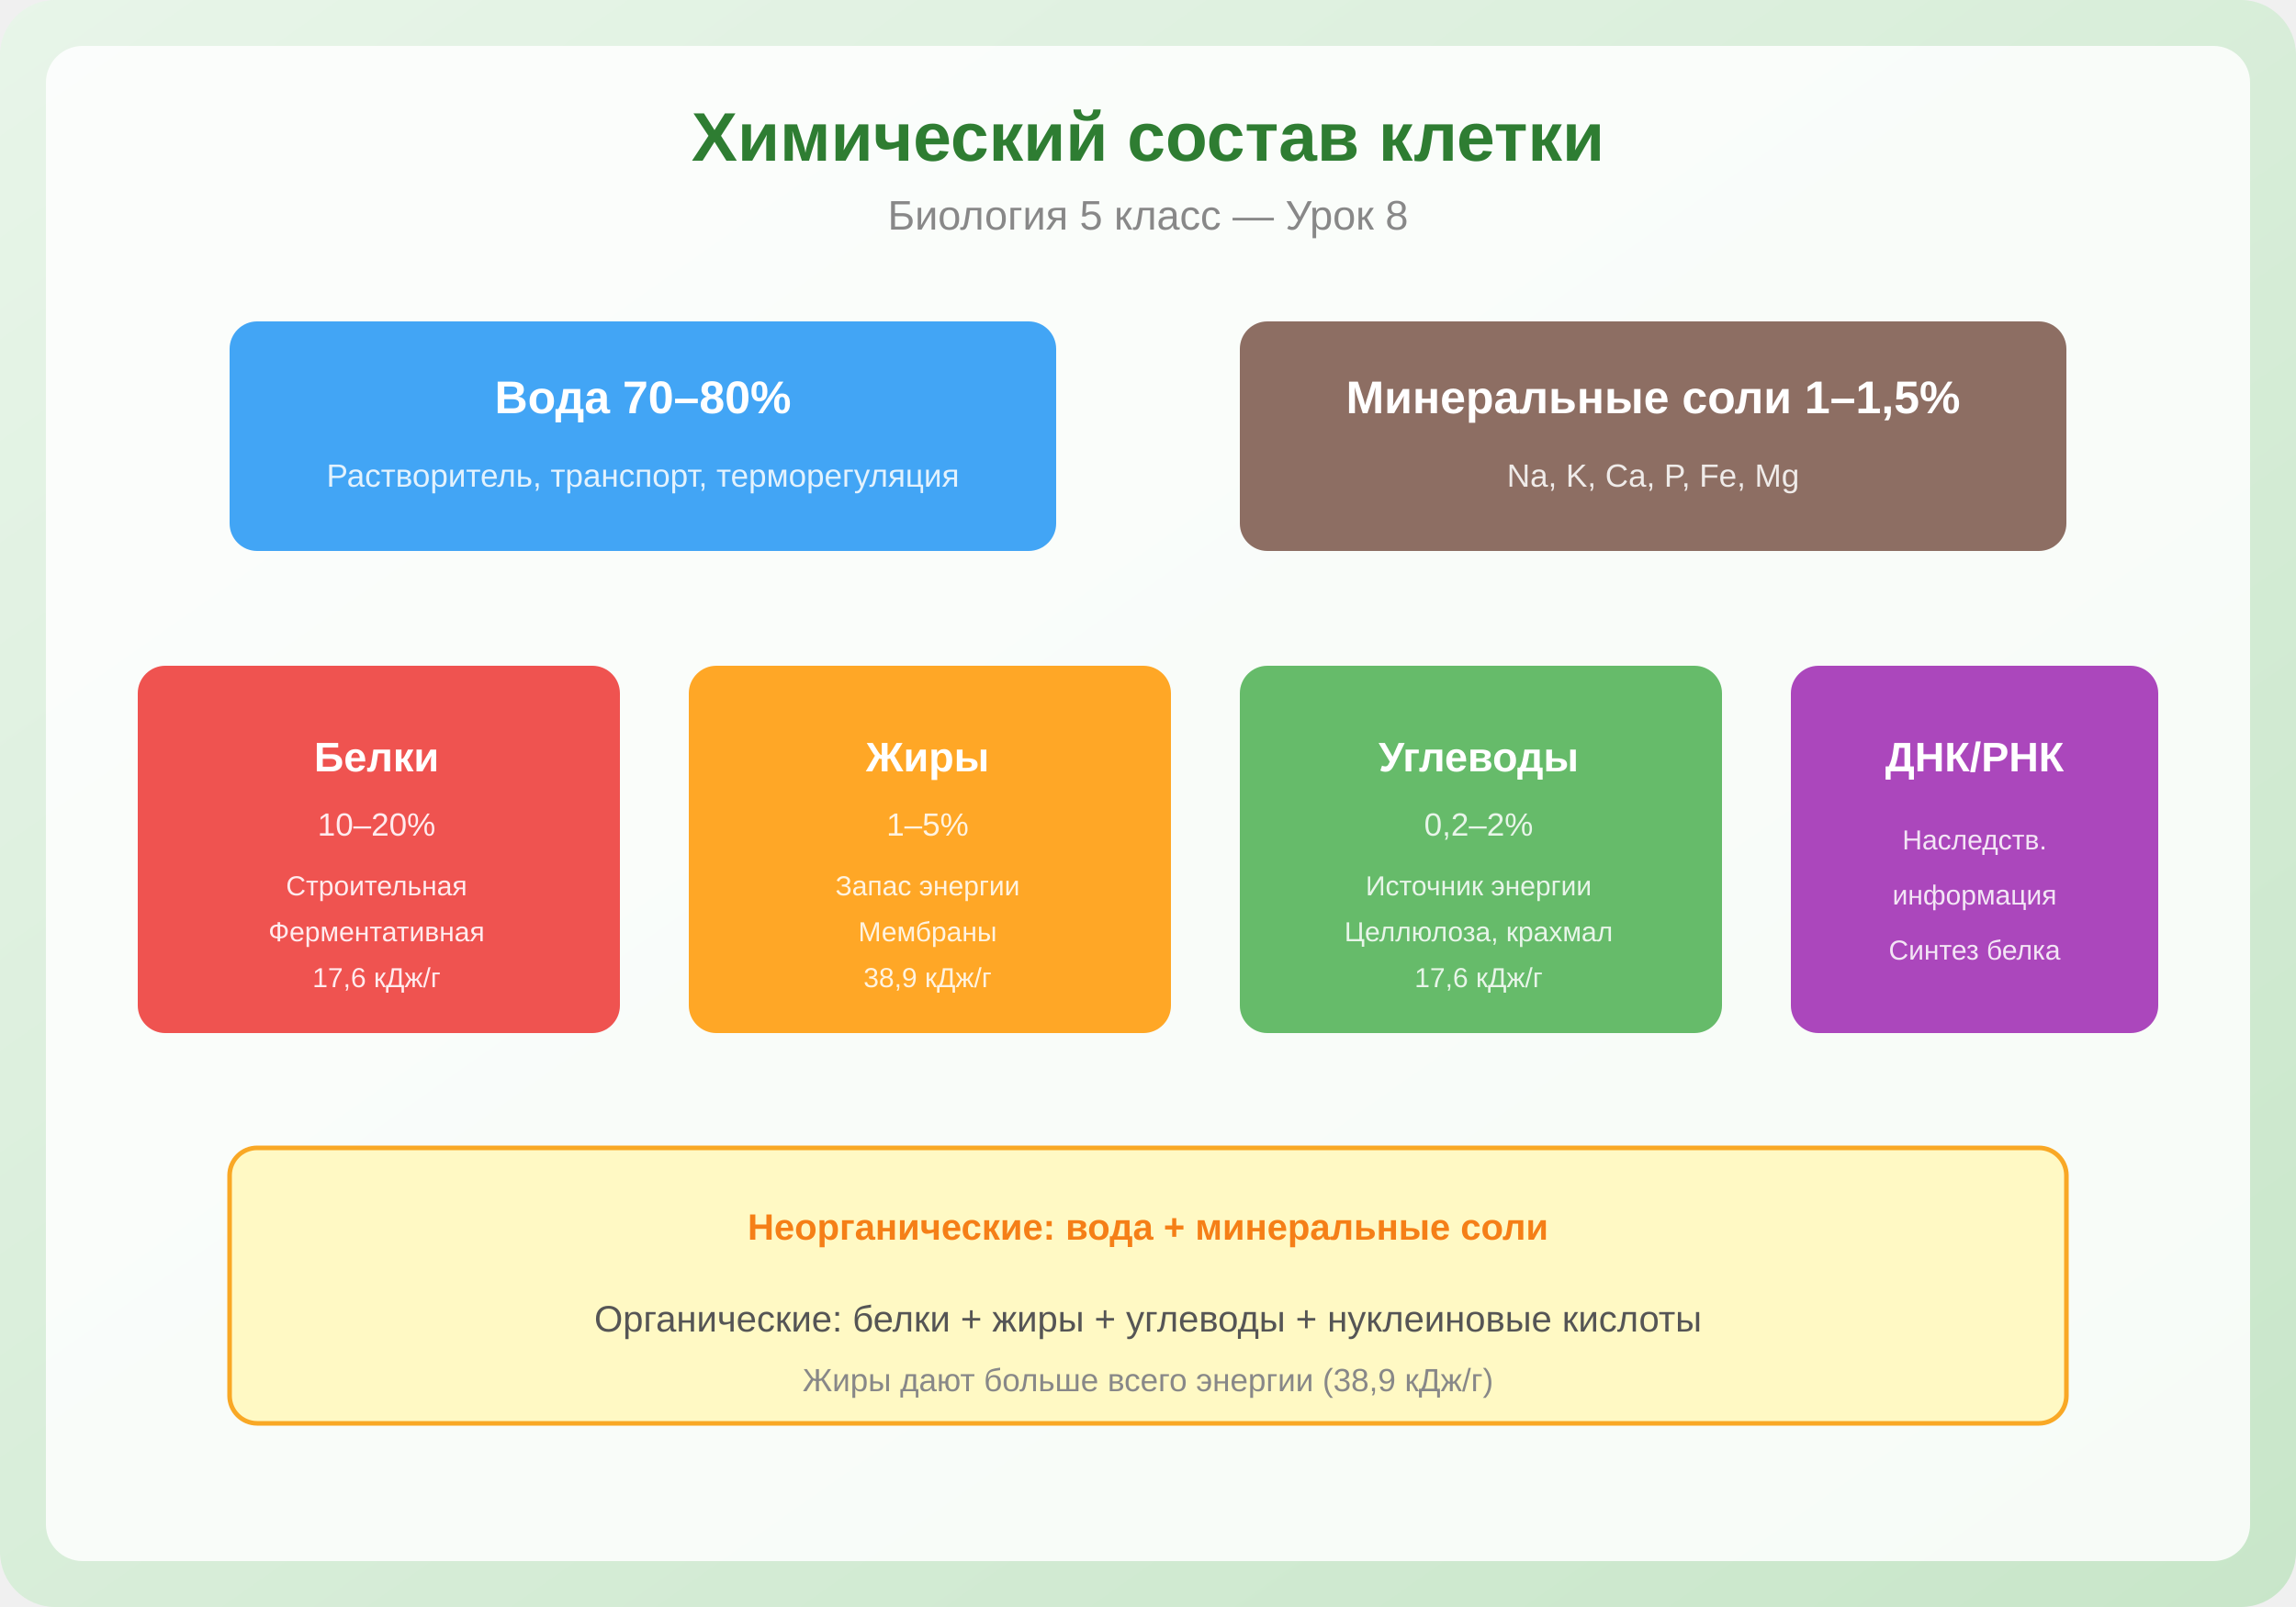
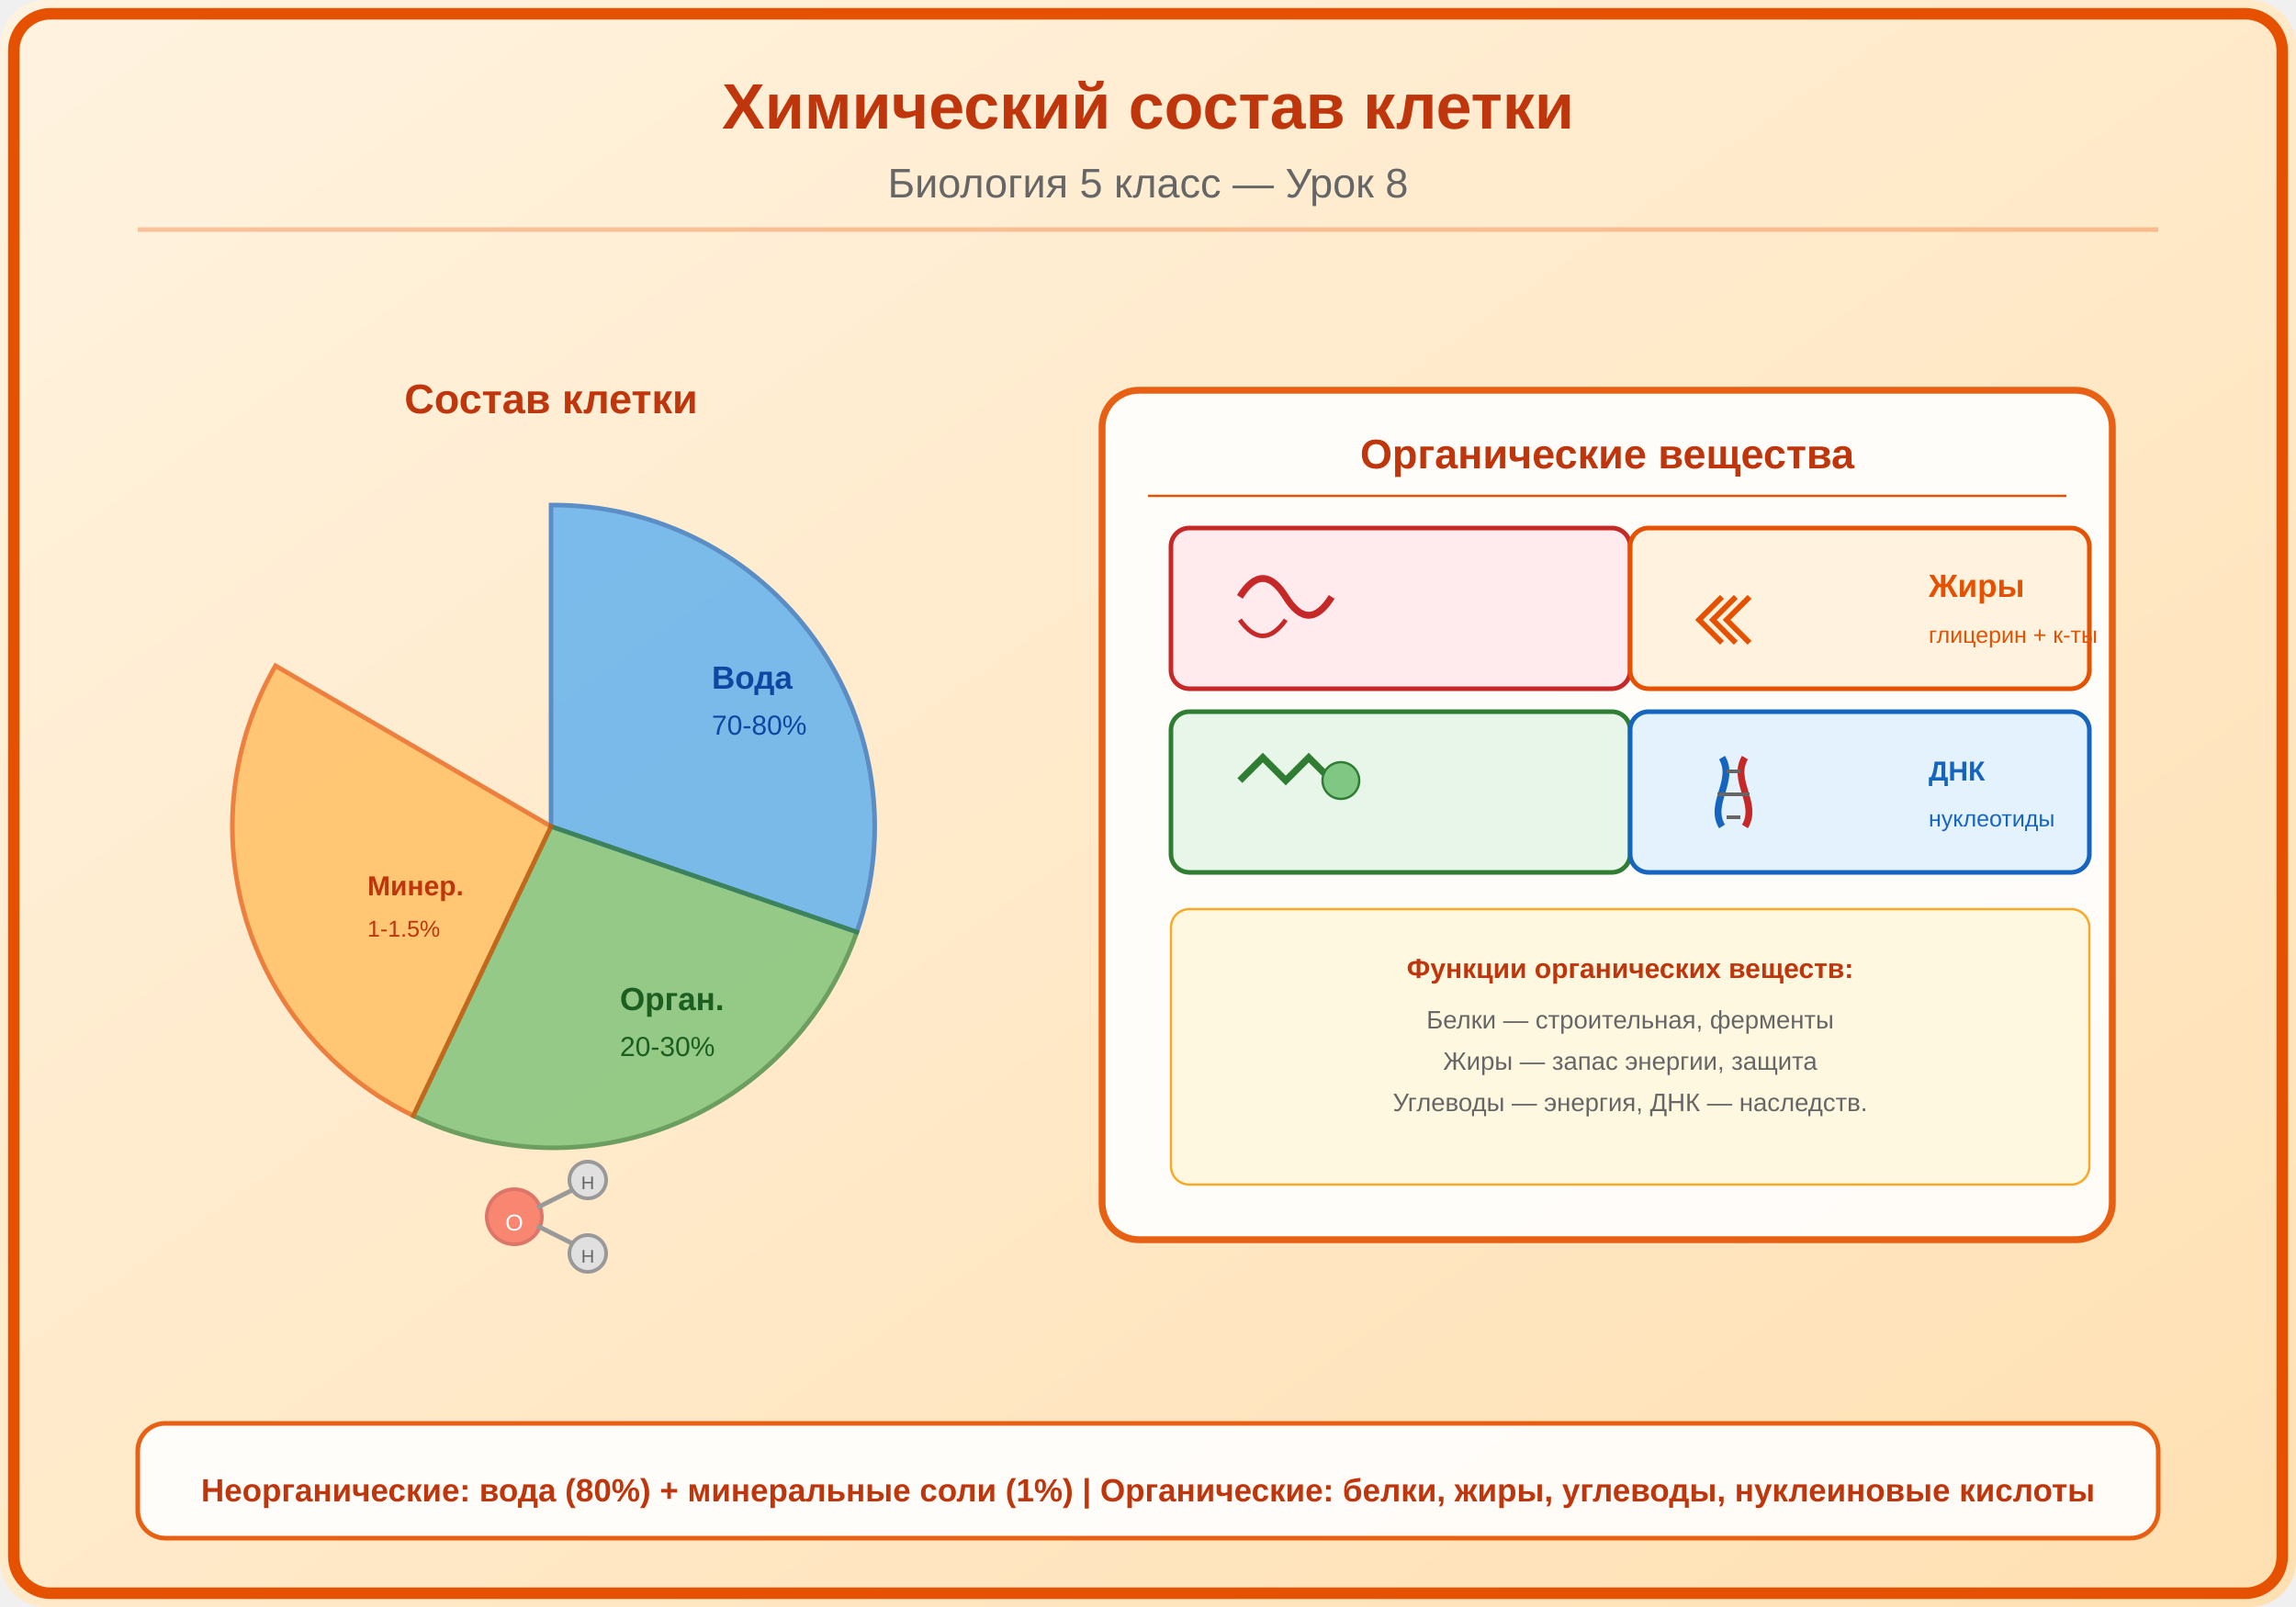
<svg xmlns="http://www.w3.org/2000/svg" viewBox="0 0 500 350">
  <defs>
    <linearGradient id="bg" x1="0" y1="0" x2="1" y2="1">
-       <stop offset="0%" stop-color="#E8F5E9" />
-       <stop offset="100%" stop-color="#C8E6C9" />
+       <stop offset="0%" stop-color="#FFF3E0" />
+       <stop offset="100%" stop-color="#FFE0B2" />
    </linearGradient>
  </defs>
-   <rect width="500" height="350" fill="url(#bg)" rx="12" />
-   <rect x="10" y="10" width="480" height="330" fill="white" rx="8" opacity="0.85" />
-   <text x="250" y="35" font-family="Arial,sans-serif" font-size="15" font-weight="bold" fill="#2E7D32" text-anchor="middle">Химический состав клетки</text>
-   <text x="250" y="50" font-family="Arial,sans-serif" font-size="9" fill="#888" text-anchor="middle">Биология 5 класс — Урок 8</text>
-   <rect x="50" y="70" width="180" height="50" fill="#42A5F5" rx="6" />
-   <text x="140" y="90" font-family="Arial,sans-serif" font-size="10" fill="white" text-anchor="middle" font-weight="bold">Вода 70–80%</text>
-   <text x="140" y="106" font-family="Arial,sans-serif" font-size="7" fill="#E3F2FD" text-anchor="middle">Растворитель, транспорт, терморегуляция</text>
-   <rect x="270" y="70" width="180" height="50" fill="#8D6E63" rx="6" />
-   <text x="360" y="90" font-family="Arial,sans-serif" font-size="10" fill="white" text-anchor="middle" font-weight="bold">Минеральные соли 1–1,5%</text>
-   <text x="360" y="106" font-family="Arial,sans-serif" font-size="7" fill="#EFEBE9" text-anchor="middle">Na, K, Ca, P, Fe, Mg</text>
-   <rect x="30" y="145" width="105" height="80" fill="#EF5350" rx="6" />
-   <text x="82" y="168" font-family="Arial,sans-serif" font-size="9" fill="white" text-anchor="middle" font-weight="bold">Белки</text>
-   <text x="82" y="182" font-family="Arial,sans-serif" font-size="7" fill="#FFEBEE" text-anchor="middle">10–20%</text>
-   <text x="82" y="195" font-family="Arial,sans-serif" font-size="6" fill="#FFEBEE" text-anchor="middle">Строительная</text>
-   <text x="82" y="205" font-family="Arial,sans-serif" font-size="6" fill="#FFEBEE" text-anchor="middle">Ферментативная</text>
-   <text x="82" y="215" font-family="Arial,sans-serif" font-size="6" fill="#FFEBEE" text-anchor="middle">17,6 кДж/г</text>
-   <rect x="150" y="145" width="105" height="80" fill="#FFA726" rx="6" />
-   <text x="202" y="168" font-family="Arial,sans-serif" font-size="9" fill="white" text-anchor="middle" font-weight="bold">Жиры</text>
-   <text x="202" y="182" font-family="Arial,sans-serif" font-size="7" fill="#FFF3E0" text-anchor="middle">1–5%</text>
-   <text x="202" y="195" font-family="Arial,sans-serif" font-size="6" fill="#FFF3E0" text-anchor="middle">Запас энергии</text>
-   <text x="202" y="205" font-family="Arial,sans-serif" font-size="6" fill="#FFF3E0" text-anchor="middle">Мембраны</text>
-   <text x="202" y="215" font-family="Arial,sans-serif" font-size="6" fill="#FFF3E0" text-anchor="middle">38,9 кДж/г</text>
-   <rect x="270" y="145" width="105" height="80" fill="#66BB6A" rx="6" />
-   <text x="322" y="168" font-family="Arial,sans-serif" font-size="9" fill="white" text-anchor="middle" font-weight="bold">Углеводы</text>
-   <text x="322" y="182" font-family="Arial,sans-serif" font-size="7" fill="#E8F5E9" text-anchor="middle">0,2–2%</text>
-   <text x="322" y="195" font-family="Arial,sans-serif" font-size="6" fill="#E8F5E9" text-anchor="middle">Источник энергии</text>
-   <text x="322" y="205" font-family="Arial,sans-serif" font-size="6" fill="#E8F5E9" text-anchor="middle">Целлюлоза, крахмал</text>
-   <text x="322" y="215" font-family="Arial,sans-serif" font-size="6" fill="#E8F5E9" text-anchor="middle">17,6 кДж/г</text>
-   <rect x="390" y="145" width="80" height="80" fill="#AB47BC" rx="6" />
-   <text x="430" y="168" font-family="Arial,sans-serif" font-size="9" fill="white" text-anchor="middle" font-weight="bold">ДНК/РНК</text>
-   <text x="430" y="185" font-family="Arial,sans-serif" font-size="6" fill="#F3E5F5" text-anchor="middle">Наследств.</text>
-   <text x="430" y="197" font-family="Arial,sans-serif" font-size="6" fill="#F3E5F5" text-anchor="middle">информация</text>
-   <text x="430" y="209" font-family="Arial,sans-serif" font-size="6" fill="#F3E5F5" text-anchor="middle">Синтез белка</text>
-   <rect x="50" y="250" width="400" height="60" fill="#FFF9C4" rx="6" stroke="#F9A825" stroke-width="1" />
-   <text x="250" y="270" font-family="Arial,sans-serif" font-size="8" fill="#F57F17" text-anchor="middle" font-weight="bold">Неорганические: вода + минеральные соли</text>
-   <text x="250" y="290" font-family="Arial,sans-serif" font-size="8" fill="#555" text-anchor="middle">Органические: белки + жиры + углеводы + нуклеиновые кислоты</text>
-   <text x="250" y="303" font-family="Arial,sans-serif" font-size="7" fill="#888" text-anchor="middle">Жиры дают больше всего энергии (38,9 кДж/г)</text>
+   <rect width="500" height="350" fill="url(#bg)" rx="10" />
+   <rect x="3" y="3" width="494" height="344" rx="8" fill="none" stroke="#E65100" stroke-width="2.5" />
+   <text x="250" y="28" font-family="Arial,sans-serif" font-size="14" font-weight="bold" fill="#BF360C" text-anchor="middle">Химический состав клетки</text>
+   <text x="250" y="43" font-family="Arial,sans-serif" font-size="9" fill="#666" text-anchor="middle">Биология 5 класс — Урок 8</text>
+   <line x1="30" y1="50" x2="470" y2="50" stroke="#E65100" stroke-width="1" opacity="0.3" />
+   <g transform="translate(120,180)">
+     <text x="0" y="-90" font-family="Arial,sans-serif" font-size="9" fill="#BF360C" text-anchor="middle" font-weight="bold">Состав клетки</text>
+     <path d="M0,0 L0,-70 A70,70 0 0,1 66.6,23 Z" fill="#42A5F5" opacity="0.7" stroke="#1565C0" stroke-width="1" />
+     <text x="35" y="-30" font-family="Arial,sans-serif" font-size="7" fill="#0D47A1" font-weight="bold">Вода</text>
+     <text x="35" y="-20" font-family="Arial,sans-serif" font-size="6" fill="#0D47A1">70-80%</text>
+     <path d="M0,0 L66.6,23 A70,70 0 0,1 -30,63 Z" fill="#66BB6A" opacity="0.7" stroke="#2E7D32" stroke-width="1" />
+     <text x="15" y="40" font-family="Arial,sans-serif" font-size="7" fill="#1B5E20" font-weight="bold">Орган.</text>
+     <text x="15" y="50" font-family="Arial,sans-serif" font-size="6" fill="#1B5E20">20-30%</text>
+     <path d="M0,0 L-30,63 A70,70 0 0,1 -60,-35 Z" fill="#FFB74D" opacity="0.7" stroke="#E65100" stroke-width="1" />
+     <text x="-40" y="15" font-family="Arial,sans-serif" font-size="6" fill="#BF360C" font-weight="bold">Минер.</text>
+     <text x="-40" y="24" font-family="Arial,sans-serif" font-size="5" fill="#BF360C">1-1.5%</text>
+     <g transform="translate(0,85)">
+       <circle cx="-8" cy="0" r="6" fill="#F44336" opacity="0.6" stroke="#C62828" stroke-width="0.8" />
+       <text x="-8" y="3" font-family="Arial,sans-serif" font-size="5" fill="white" text-anchor="middle">O</text>
+       <line x1="-3" y1="-2" x2="5" y2="-6" stroke="#999" stroke-width="1" />
+       <circle cx="8" cy="-8" r="4" fill="#E0E0E0" stroke="#999" stroke-width="0.8" />
+       <text x="8" y="-6" font-family="Arial,sans-serif" font-size="4" fill="#666" text-anchor="middle">H</text>
+       <line x1="-3" y1="2" x2="5" y2="6" stroke="#999" stroke-width="1" />
+       <circle cx="8" cy="8" r="4" fill="#E0E0E0" stroke="#999" stroke-width="0.8" />
+       <text x="8" y="10" font-family="Arial,sans-serif" font-size="4" fill="#666" text-anchor="middle">H</text>
+     </g>
+   </g>
+   <g transform="translate(350,180)">
+     <rect x="-110" y="-95" width="220" height="185" rx="8" fill="white" opacity="0.9" stroke="#E65100" stroke-width="1.5" />
+     <text x="0" y="-78" font-family="Arial,sans-serif" font-size="9" fill="#BF360C" text-anchor="middle" font-weight="bold">Органические вещества</text>
+     <line x1="-100" y1="-72" x2="100" y2="-72" stroke="#E65100" stroke-width="0.5" />
+     <rect x="-95" y="-65" width="100" height="35" rx="4" fill="#FFEBEE" stroke="#C62828" stroke-width="1" />
+     <path d="M-80,-50 Q-75,-58 -70,-50 Q-65,-42 -60,-50" fill="none" stroke="#C62828" stroke-width="1.5" />
+     <path d="M-80,-45 Q-75,-38 -70,-45" fill="none" stroke="#C62828" stroke-width="1" />
+     <text x="20" y="-50" font-family="Arial,sans-serif" font-size="7" fill="#C62828" font-weight="bold">Белки</text>
+     <text x="20" y="-40" font-family="Arial,sans-serif" font-size="5" fill="#C62828">аминокислоты</text>
+     <rect x="5" y="-65" width="100" height="35" rx="4" fill="#FFF3E0" stroke="#E65100" stroke-width="1" />
+     <path d="M25,-50 L20,-45 L25,-40" fill="none" stroke="#E65100" stroke-width="1.2" />
+     <path d="M28,-50 L23,-45 L28,-40" fill="none" stroke="#E65100" stroke-width="1.2" />
+     <path d="M31,-50 L26,-45 L31,-40" fill="none" stroke="#E65100" stroke-width="1.2" />
+     <text x="70" y="-50" font-family="Arial,sans-serif" font-size="7" fill="#E65100" font-weight="bold">Жиры</text>
+     <text x="70" y="-40" font-family="Arial,sans-serif" font-size="5" fill="#E65100">глицерин + к-ты</text>
+     <rect x="-95" y="-25" width="100" height="35" rx="4" fill="#E8F5E9" stroke="#2E7D32" stroke-width="1" />
+     <path d="M-80,-10 L-75,-15 L-70,-10 L-65,-15 L-60,-10" fill="none" stroke="#2E7D32" stroke-width="1.5" />
+     <circle cx="-58" cy="-10" r="4" fill="#81C784" stroke="#2E7D32" stroke-width="0.5" />
+     <text x="20" y="-10" font-family="Arial,sans-serif" font-size="7" fill="#2E7D32" font-weight="bold">Углеводы</text>
+     <text x="20" y="0" font-family="Arial,sans-serif" font-size="5" fill="#2E7D32">C, H, O</text>
+     <rect x="5" y="-25" width="100" height="35" rx="4" fill="#E3F2FD" stroke="#1565C0" stroke-width="1" />
+     <path d="M25,-15 C28,-10 22,-5 25,0" fill="none" stroke="#1565C0" stroke-width="1.5" />
+     <path d="M30,-15 C27,-10 33,-5 30,0" fill="none" stroke="#C62828" stroke-width="1.5" />
+     <line x1="26" y1="-12" x2="29" y2="-12" stroke="#666" stroke-width="0.8" />
+     <line x1="24" y1="-7" x2="31" y2="-7" stroke="#666" stroke-width="0.8" />
+     <line x1="26" y1="-2" x2="29" y2="-2" stroke="#666" stroke-width="0.8" />
+     <text x="70" y="-10" font-family="Arial,sans-serif" font-size="6" fill="#1565C0" font-weight="bold">ДНК</text>
+     <text x="70" y="0" font-family="Arial,sans-serif" font-size="5" fill="#1565C0">нуклеотиды</text>
+     <rect x="-95" y="18" width="200" height="60" rx="4" fill="#FFF8E1" stroke="#F9A825" stroke-width="0.5" />
+     <text x="5" y="33" font-family="Arial,sans-serif" font-size="6" fill="#BF360C" text-anchor="middle" font-weight="bold">Функции органических веществ:</text>
+     <text x="5" y="44" font-family="Arial,sans-serif" font-size="5.5" fill="#666" text-anchor="middle">Белки — строительная, ферменты</text>
+     <text x="5" y="53" font-family="Arial,sans-serif" font-size="5.5" fill="#666" text-anchor="middle">Жиры — запас энергии, защита</text>
+     <text x="5" y="62" font-family="Arial,sans-serif" font-size="5.5" fill="#666" text-anchor="middle">Углеводы — энергия, ДНК — наследств.</text>
+   </g>
+   <rect x="30" y="310" width="440" height="25" rx="6" fill="white" opacity="0.9" stroke="#E65100" stroke-width="1" />
+   <text x="250" y="327" font-family="Arial,sans-serif" font-size="7" fill="#BF360C" text-anchor="middle" font-weight="bold">Неорганические: вода (80%) + минеральные соли (1%) | Органические: белки, жиры, углеводы, нуклеиновые кислоты</text>
</svg>
